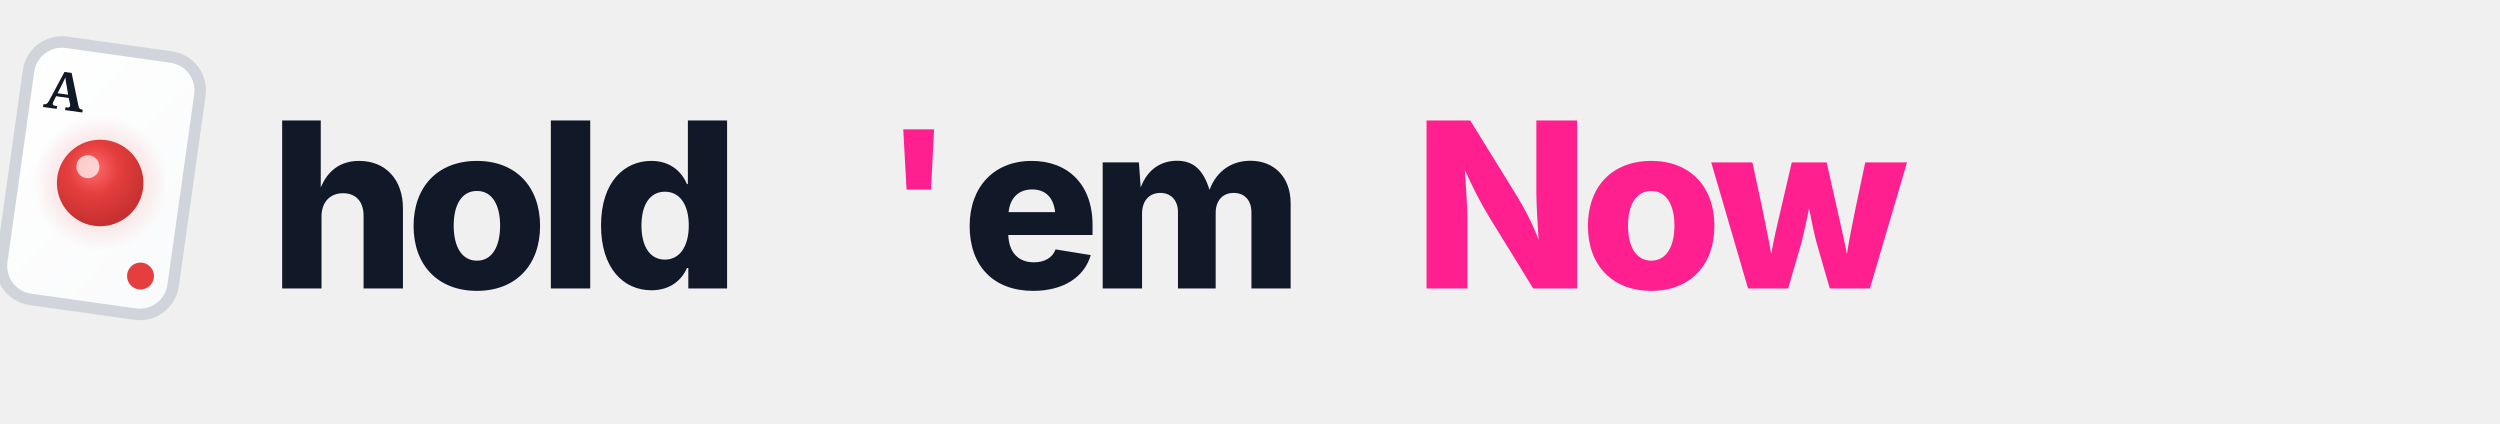
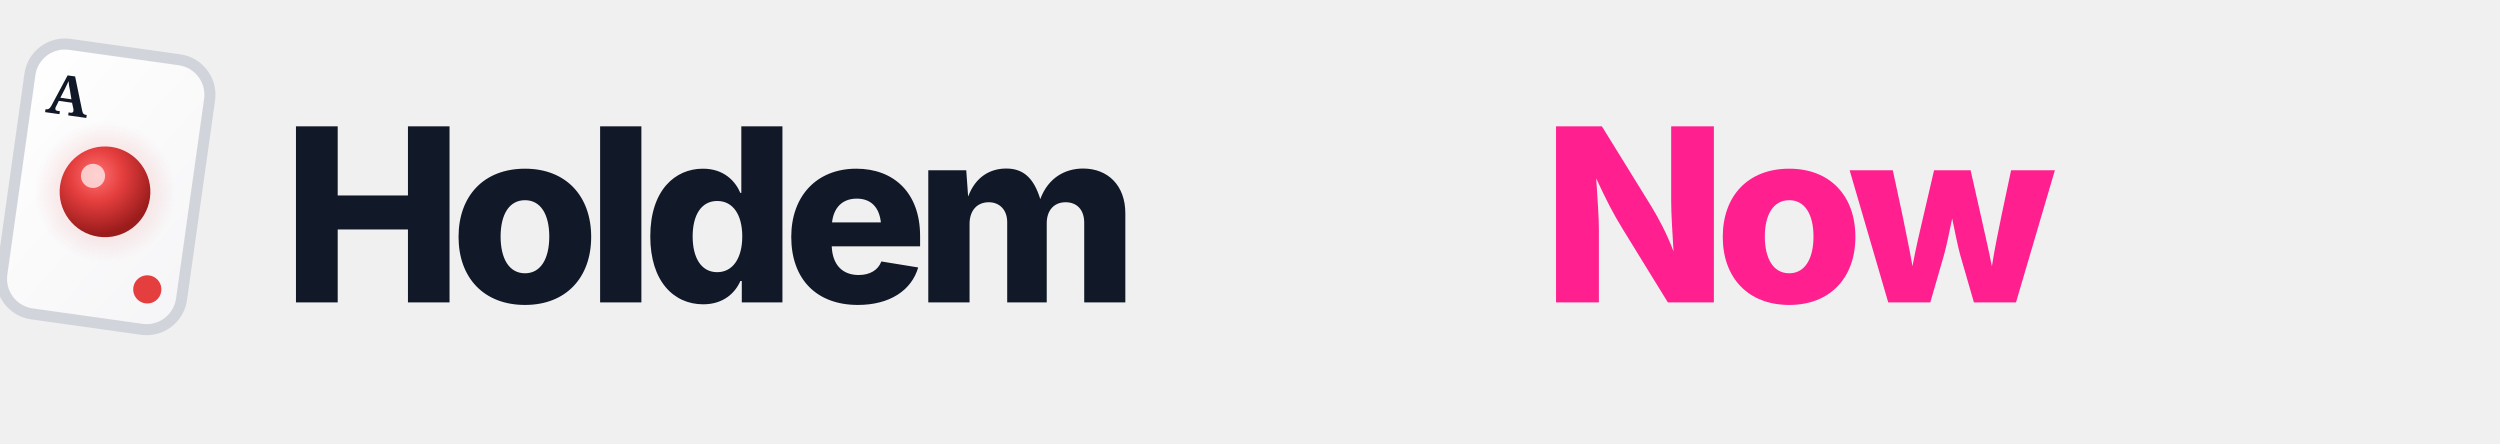
- <svg xmlns="http://www.w3.org/2000/svg" viewBox="0 0 260 44" width="260" height="44" role="img" aria-label="hold'emNow">
+ <svg xmlns="http://www.w3.org/2000/svg" viewBox="0 0 248 44" width="248" height="44" role="img" aria-label="HoldemNow">
  <defs>
-     <radialGradient id="liveDotGradW" cx="40%" cy="35%" r="65%">
-       <stop offset="0%" stop-color="#FF6B6B" />
+     <radialGradient id="liveDotG6" cx="38%" cy="33%" r="65%">
+       <stop offset="0%" stop-color="#FF7070" />
      <stop offset="45%" stop-color="#E53E3E" />
-       <stop offset="100%" stop-color="#C53030" />
+       <stop offset="100%" stop-color="#9B1C1C" />
    </radialGradient>
-     <radialGradient id="liveGlowW" cx="50%" cy="50%" r="50%">
-       <stop offset="0%" stop-color="#E53E3E" stop-opacity="0.30" />
+     <radialGradient id="liveGlowG6" cx="50%" cy="50%" r="50%">
+       <stop offset="0%" stop-color="#E53E3E" stop-opacity="0.28" />
      <stop offset="100%" stop-color="#E53E3E" stop-opacity="0" />
    </radialGradient>
-     <linearGradient id="cardShineW" x1="0%" y1="0%" x2="100%" y2="100%">
-       <stop offset="0%" stop-color="#FFFFFF" stop-opacity="1" />
-       <stop offset="100%" stop-color="#F9FAFB" stop-opacity="1" />
+     <linearGradient id="cardShineG6" x1="0%" y1="0%" x2="100%" y2="100%">
+       <stop offset="0%" stop-color="#FFFFFF" />
+       <stop offset="100%" stop-color="#F5F5F7" />
    </linearGradient>
  </defs>
  <g transform="translate(10,22) rotate(8) translate(-10,-22)">
-     <rect x="1" y="5" width="18" height="27" rx="3.5" fill="url(#cardShineW)" stroke="#D1D5DB" stroke-width="1.2" />
-     <text x="3" y="12" font-family="'Pretendard', 'Georgia', serif" font-size="5.5" font-weight="900" letter-spacing="-0.03em" fill="#111827">A</text>
+     <rect x="1" y="5" width="18" height="27" rx="3.5" fill="url(#cardShineG6)" stroke="#D1D5DB" stroke-width="1.1" />
+     <text x="3" y="12" font-family="'Pretendard', Georgia, serif" font-size="5.5" font-weight="900" letter-spacing="-0.03em" fill="#111827">A</text>
    <circle cx="15.5" cy="28" r="1.4" fill="#E53E3E">
-       <animate attributeName="opacity" values="1;0.5;1" dur="1.6s" repeatCount="indefinite" calcMode="spline" keySplines="0.4 0 0.6 1; 0.4 0 0.6 1" />
+       <animate attributeName="opacity" values="1;0.45;1" dur="1.6s" repeatCount="indefinite" calcMode="spline" keySplines="0.4 0 0.6 1;0.4 0 0.6 1" />
    </circle>
-     <circle cx="10" cy="19" r="7" fill="url(#liveGlowW)">
-       <animate attributeName="r" values="7;9;7" dur="2.0s" repeatCount="indefinite" calcMode="spline" keySplines="0.4 0 0.6 1; 0.4 0 0.6 1" />
-       <animate attributeName="opacity" values="0.8;0.3;0.8" dur="2.0s" repeatCount="indefinite" calcMode="spline" keySplines="0.4 0 0.6 1; 0.4 0 0.6 1" />
+     <circle cx="10" cy="19" r="7" fill="url(#liveGlowG6)">
+       <animate attributeName="r" values="7;9;7" dur="2.0s" repeatCount="indefinite" calcMode="spline" keySplines="0.4 0 0.6 1;0.4 0 0.6 1" />
+       <animate attributeName="opacity" values="0.8;0.25;0.8" dur="2.0s" repeatCount="indefinite" calcMode="spline" keySplines="0.4 0 0.6 1;0.4 0 0.6 1" />
    </circle>
-     <circle cx="10" cy="19" r="4.5" fill="url(#liveDotGradW)">
-       <animate attributeName="r" values="4.5;5.2;4.5" dur="2.0s" repeatCount="indefinite" calcMode="spline" keySplines="0.4 0 0.6 1; 0.4 0 0.6 1" />
+     <circle cx="10" cy="19" r="4.5" fill="url(#liveDotG6)">
+       <animate attributeName="r" values="4.5;5.1;4.5" dur="2.0s" repeatCount="indefinite" calcMode="spline" keySplines="0.4 0 0.6 1;0.4 0 0.6 1" />
    </circle>
-     <circle cx="8.5" cy="17.5" r="1.2" fill="#FFFFFF" opacity="0.70" />
+     <circle cx="8.6" cy="17.6" r="1.2" fill="#FFFFFF" opacity="0.68" />
  </g>
-   <text x="28" y="30" font-family="'Pretendard', 'Inter', system-ui, -apple-system, sans-serif" font-size="24" font-weight="800" letter-spacing="-0.045em" fill="#111827">hold</text>
-   <text x="92" y="28" font-family="'Pretendard', 'Inter', system-ui, -apple-system, sans-serif" font-size="20" font-weight="800" fill="#FF1F8F">'</text>
-   <text x="100" y="30" font-family="'Pretendard', 'Inter', system-ui, -apple-system, sans-serif" font-size="24" font-weight="800" letter-spacing="-0.045em" fill="#111827">em</text>
-   <text x="147" y="30" font-family="'Pretendard', 'Inter', system-ui, -apple-system, sans-serif" font-size="24" font-weight="800" letter-spacing="-0.045em" fill="#FF1F8F">Now</text>
+   <text x="28" y="30" font-family="'Pretendard', 'Inter', system-ui, -apple-system, sans-serif" font-size="24" font-weight="800" letter-spacing="-0.055em" fill="#111827">Holdem</text>
+   <text x="153" y="30" font-family="'Pretendard', 'Inter', system-ui, -apple-system, sans-serif" font-size="24" font-weight="800" letter-spacing="-0.055em" fill="#FF1F8F">Now</text>
</svg>
